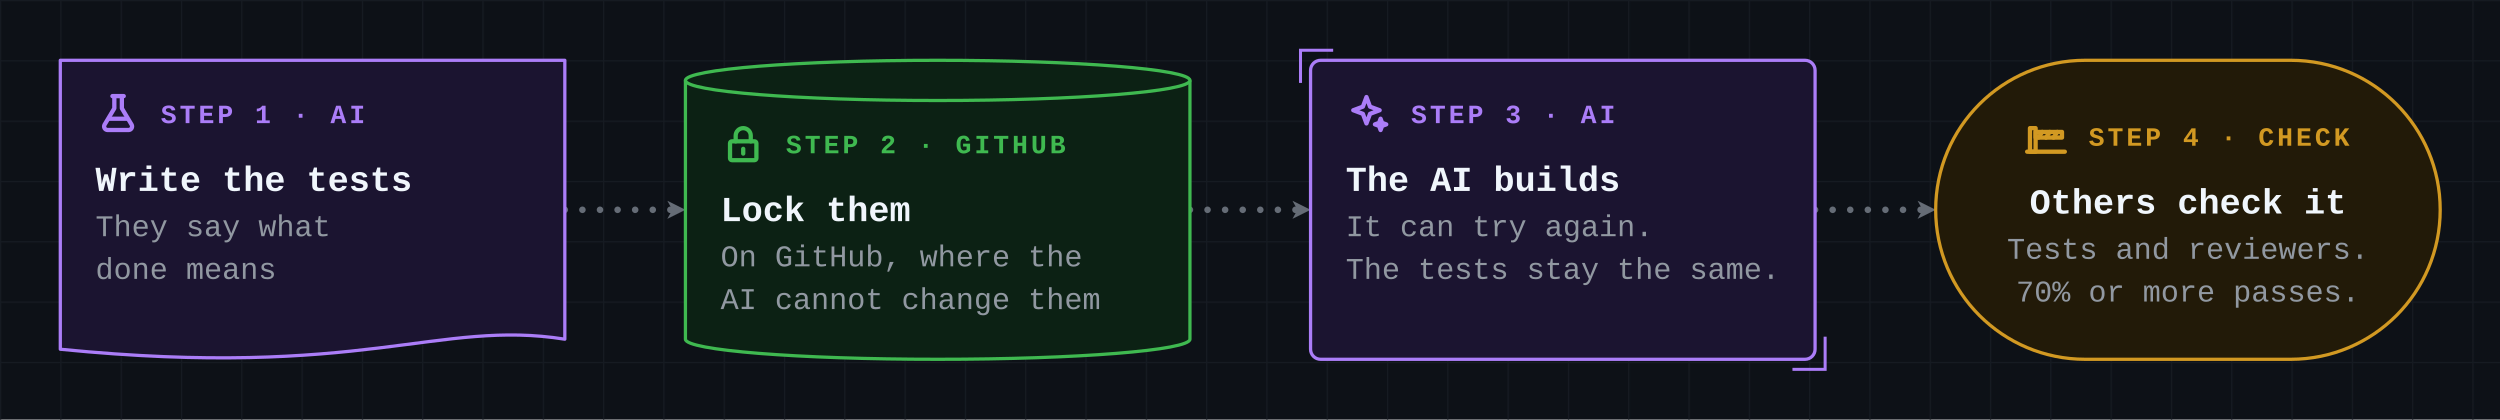
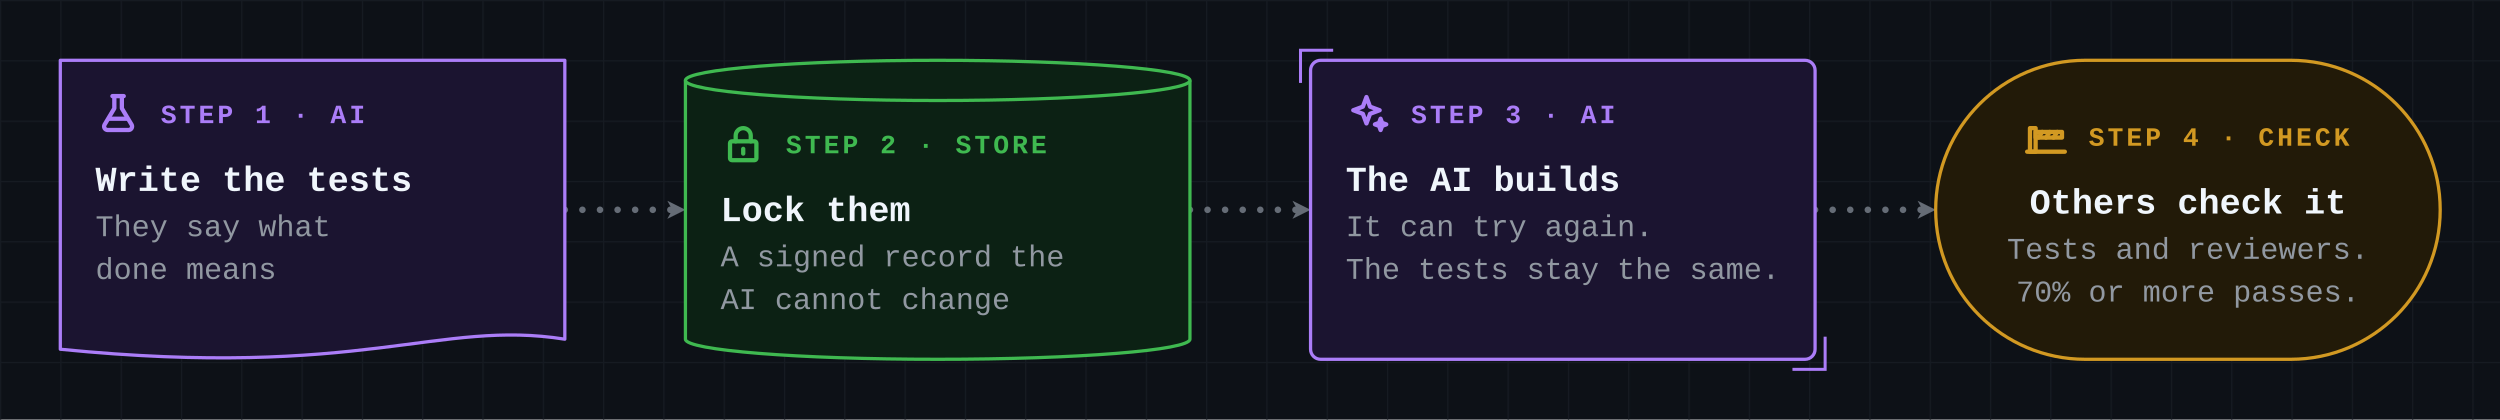
<svg xmlns="http://www.w3.org/2000/svg" viewBox="-24 -24 995 167" width="995" height="167" role="img" aria-labelledby="title desc" font-family="ui-monospace, SFMono-Regular, 'JetBrains Mono', 'Cascadia Mono', Menlo, Consolas, 'Liberation Mono', monospace">
  <defs>
    <marker id="arrow-plain" viewBox="0 0 10 10" refX="9" refY="5" markerWidth="9" markerHeight="9" markerUnits="userSpaceOnUse" orient="auto-start-reverse">
      <path d="M1,1 L9,5 L1,9 L3.2,5 z" fill="#656c76" />
    </marker>
    <marker id="arrow-fail" viewBox="0 0 10 10" refX="9" refY="5" markerWidth="9" markerHeight="9" markerUnits="userSpaceOnUse" orient="auto-start-reverse">
      <path d="M1,1 L9,5 L1,9 L3.2,5 z" fill="#f85149" />
    </marker>
    <marker id="arrow-pass" viewBox="0 0 10 10" refX="9" refY="5" markerWidth="9" markerHeight="9" markerUnits="userSpaceOnUse" orient="auto-start-reverse">
      <path d="M1,1 L9,5 L1,9 L3.2,5 z" fill="#3fb950" />
    </marker>
    <pattern id="grid" x="-24" y="-24" width="24" height="24" patternUnits="userSpaceOnUse">
      <path d="M24 0H0V24" fill="none" stroke="#161b22" stroke-width="1" />
    </pattern>
  </defs>
  <style>.main{stroke-width:2.6;stroke-dasharray:0 7;animation:flow 0.8s linear infinite}.side{stroke-width:1.6;stroke-dasharray:6 5;animation:side 1.6s linear infinite}@keyframes flow{to{stroke-dashoffset:-7}}@keyframes side{to{stroke-dashoffset:-11}}@media (prefers-reduced-motion:reduce){.main,.side{animation:none}.ticket{display:none}}</style>
  <rect x="-24" y="-24" width="995" height="167" fill="#0d1117" />
  <rect x="-24" y="-24" width="995" height="167" fill="url(#grid)" />
  <path class="main" d="M200.8,59.5 L248.8,59.5" fill="none" stroke="#656c76" stroke-linecap="round" stroke-linejoin="round" marker-end="url(#arrow-plain)" />
  <path class="main" d="M449.6,59.5 L497.6,59.5" fill="none" stroke="#656c76" stroke-linecap="round" stroke-linejoin="round" marker-end="url(#arrow-plain)" />
  <path class="main" d="M698.4,59.5 L746.4,59.5" fill="none" stroke="#656c76" stroke-linecap="round" stroke-linejoin="round" marker-end="url(#arrow-plain)" />
  <path d="M0.0,0.0 H200.8 V111.0 C150.6,103.0 120.5,127.0 0.0,115.0 Z" fill="#1b1430" stroke="#ab7df8" stroke-width="1.3" stroke-linejoin="round" />
  <g transform="translate(14.0,12.0) scale(0.75)" fill="none" stroke="#ab7df8" stroke-width="2.27" stroke-linecap="round" stroke-linejoin="round">
    <path d="M9 3h6" />
    <path d="M10 3v6.5l-5.2 8.7A1.9 1.9 0 0 0 6.4 21h11.2a1.9 1.9 0 0 0 1.6-2.8L14 9.5V3" />
    <path d="M7.4 15h9.2" />
  </g>
  <text x="40.0" y="25.0" font-size="10.5" font-weight="700" letter-spacing="1.2" fill="#ab7df8">STEP 1 · AI</text>
  <text x="14.0" y="52.0" font-size="14" font-weight="700" fill="#f0f6fc">Write the tests</text>
  <text x="14.0" y="70.0" font-size="12" fill="#9198a1">They say what</text>
  <text x="14.0" y="87.0" font-size="12" fill="#9198a1">done means</text>
  <path d="M248.8,8.0 A100.4,8 0 0 1 449.6,8.0 V111.0 A100.4,8 0 0 1 248.8,111.0 Z" fill="#0c2114" stroke="#3fb950" stroke-width="1.3" stroke-linejoin="round" />
  <path d="M248.8,8.0 A100.4,8 0 0 0 449.6,8.0" fill="none" stroke="#3fb950" stroke-width="1.3" />
  <g transform="translate(262.8,24.0) scale(0.75)" fill="none" stroke="#3fb950" stroke-width="2.27" stroke-linecap="round" stroke-linejoin="round">
    <path d="M6 11h12a1 1 0 0 1 1 1v8a1 1 0 0 1-1 1H6a1 1 0 0 1-1-1v-8a1 1 0 0 1 1-1z" />
    <path d="M8 11V8a4 4 0 0 1 8 0v3" />
    <path d="M12 15v2.5" />
  </g>
-   <text x="288.8" y="37.0" font-size="10.5" font-weight="700" letter-spacing="1.2" fill="#3fb950">STEP 2 · GITHUB</text>
+   <text x="288.8" y="37.0" font-size="10.5" font-weight="700" letter-spacing="1.2" fill="#3fb950">STEP 2 · STORE</text>
  <text x="262.8" y="64.0" font-size="14" font-weight="700" fill="#f0f6fc">Lock them</text>
-   <text x="262.8" y="82.0" font-size="12" fill="#9198a1">On GitHub, where the</text>
-   <text x="262.8" y="99.0" font-size="12" fill="#9198a1">AI cannot change them</text>
+   <text x="262.8" y="82.0" font-size="12" fill="#9198a1">A signed record the</text>
+   <text x="262.8" y="99.0" font-size="12" fill="#9198a1">AI cannot change</text>
  <rect x="497.6" y="0.0" width="200.8" height="119.0" rx="4" fill="#1b1430" stroke="#ab7df8" stroke-width="1.3" stroke-linejoin="round" />
  <path d="M506.6,-4.0 H493.6 V9.0" fill="none" stroke="#ab7df8" stroke-width="1.2" />
  <path d="M689.4,123.0 H702.4 V110.0" fill="none" stroke="#ab7df8" stroke-width="1.2" />
  <g transform="translate(511.6,12.0) scale(0.75)" fill="none" stroke="#ab7df8" stroke-width="2.27" stroke-linecap="round" stroke-linejoin="round">
    <path d="M11 3.5l1.9 5.1L18 10.5l-5.1 1.9L11 17.5l-1.9-5.1L4 10.5l5.1-1.9z" />
    <path d="M18.5 15l.8 2.2l2.2.8l-2.2.8l-.8 2.2l-.8-2.2l-2.2-.8l2.2-.8z" />
  </g>
  <text x="537.6" y="25.0" font-size="10.5" font-weight="700" letter-spacing="1.2" fill="#ab7df8">STEP 3 · AI</text>
  <text x="511.6" y="52.0" font-size="14" font-weight="700" fill="#f0f6fc">The AI builds</text>
  <text x="511.6" y="70.0" font-size="12" fill="#9198a1">It can try again.</text>
  <text x="511.6" y="87.0" font-size="12" fill="#9198a1">The tests stay the same.</text>
  <rect x="746.4" y="0.0" width="200.8" height="119.0" rx="59.5" fill="#221a08" stroke="#d29922" stroke-width="1.3" stroke-linejoin="round" />
  <g transform="translate(781.3,21.0) scale(0.75)" fill="none" stroke="#d29922" stroke-width="2.27" stroke-linecap="round" stroke-linejoin="round">
    <path d="M3.5 8h3v12.5h-3z" />
    <path d="M6.5 10h14v3h-14z" />
    <path d="M10 10l-2 3M14 10l-2 3M18 10l-2 3" />
    <path d="M2 20.5h20" />
  </g>
  <text x="807.3" y="34.0" font-size="10.5" font-weight="700" letter-spacing="1.2" fill="#d29922">STEP 4 · CHECK</text>
  <text x="846.8" y="61.0" text-anchor="middle" font-size="14" font-weight="700" fill="#f0f6fc">Others check it</text>
  <text x="846.8" y="79.0" text-anchor="middle" font-size="12" fill="#9198a1">Tests and reviewers.</text>
  <text x="846.8" y="96.0" text-anchor="middle" font-size="12" fill="#9198a1">70% or more passes.</text>
</svg>
